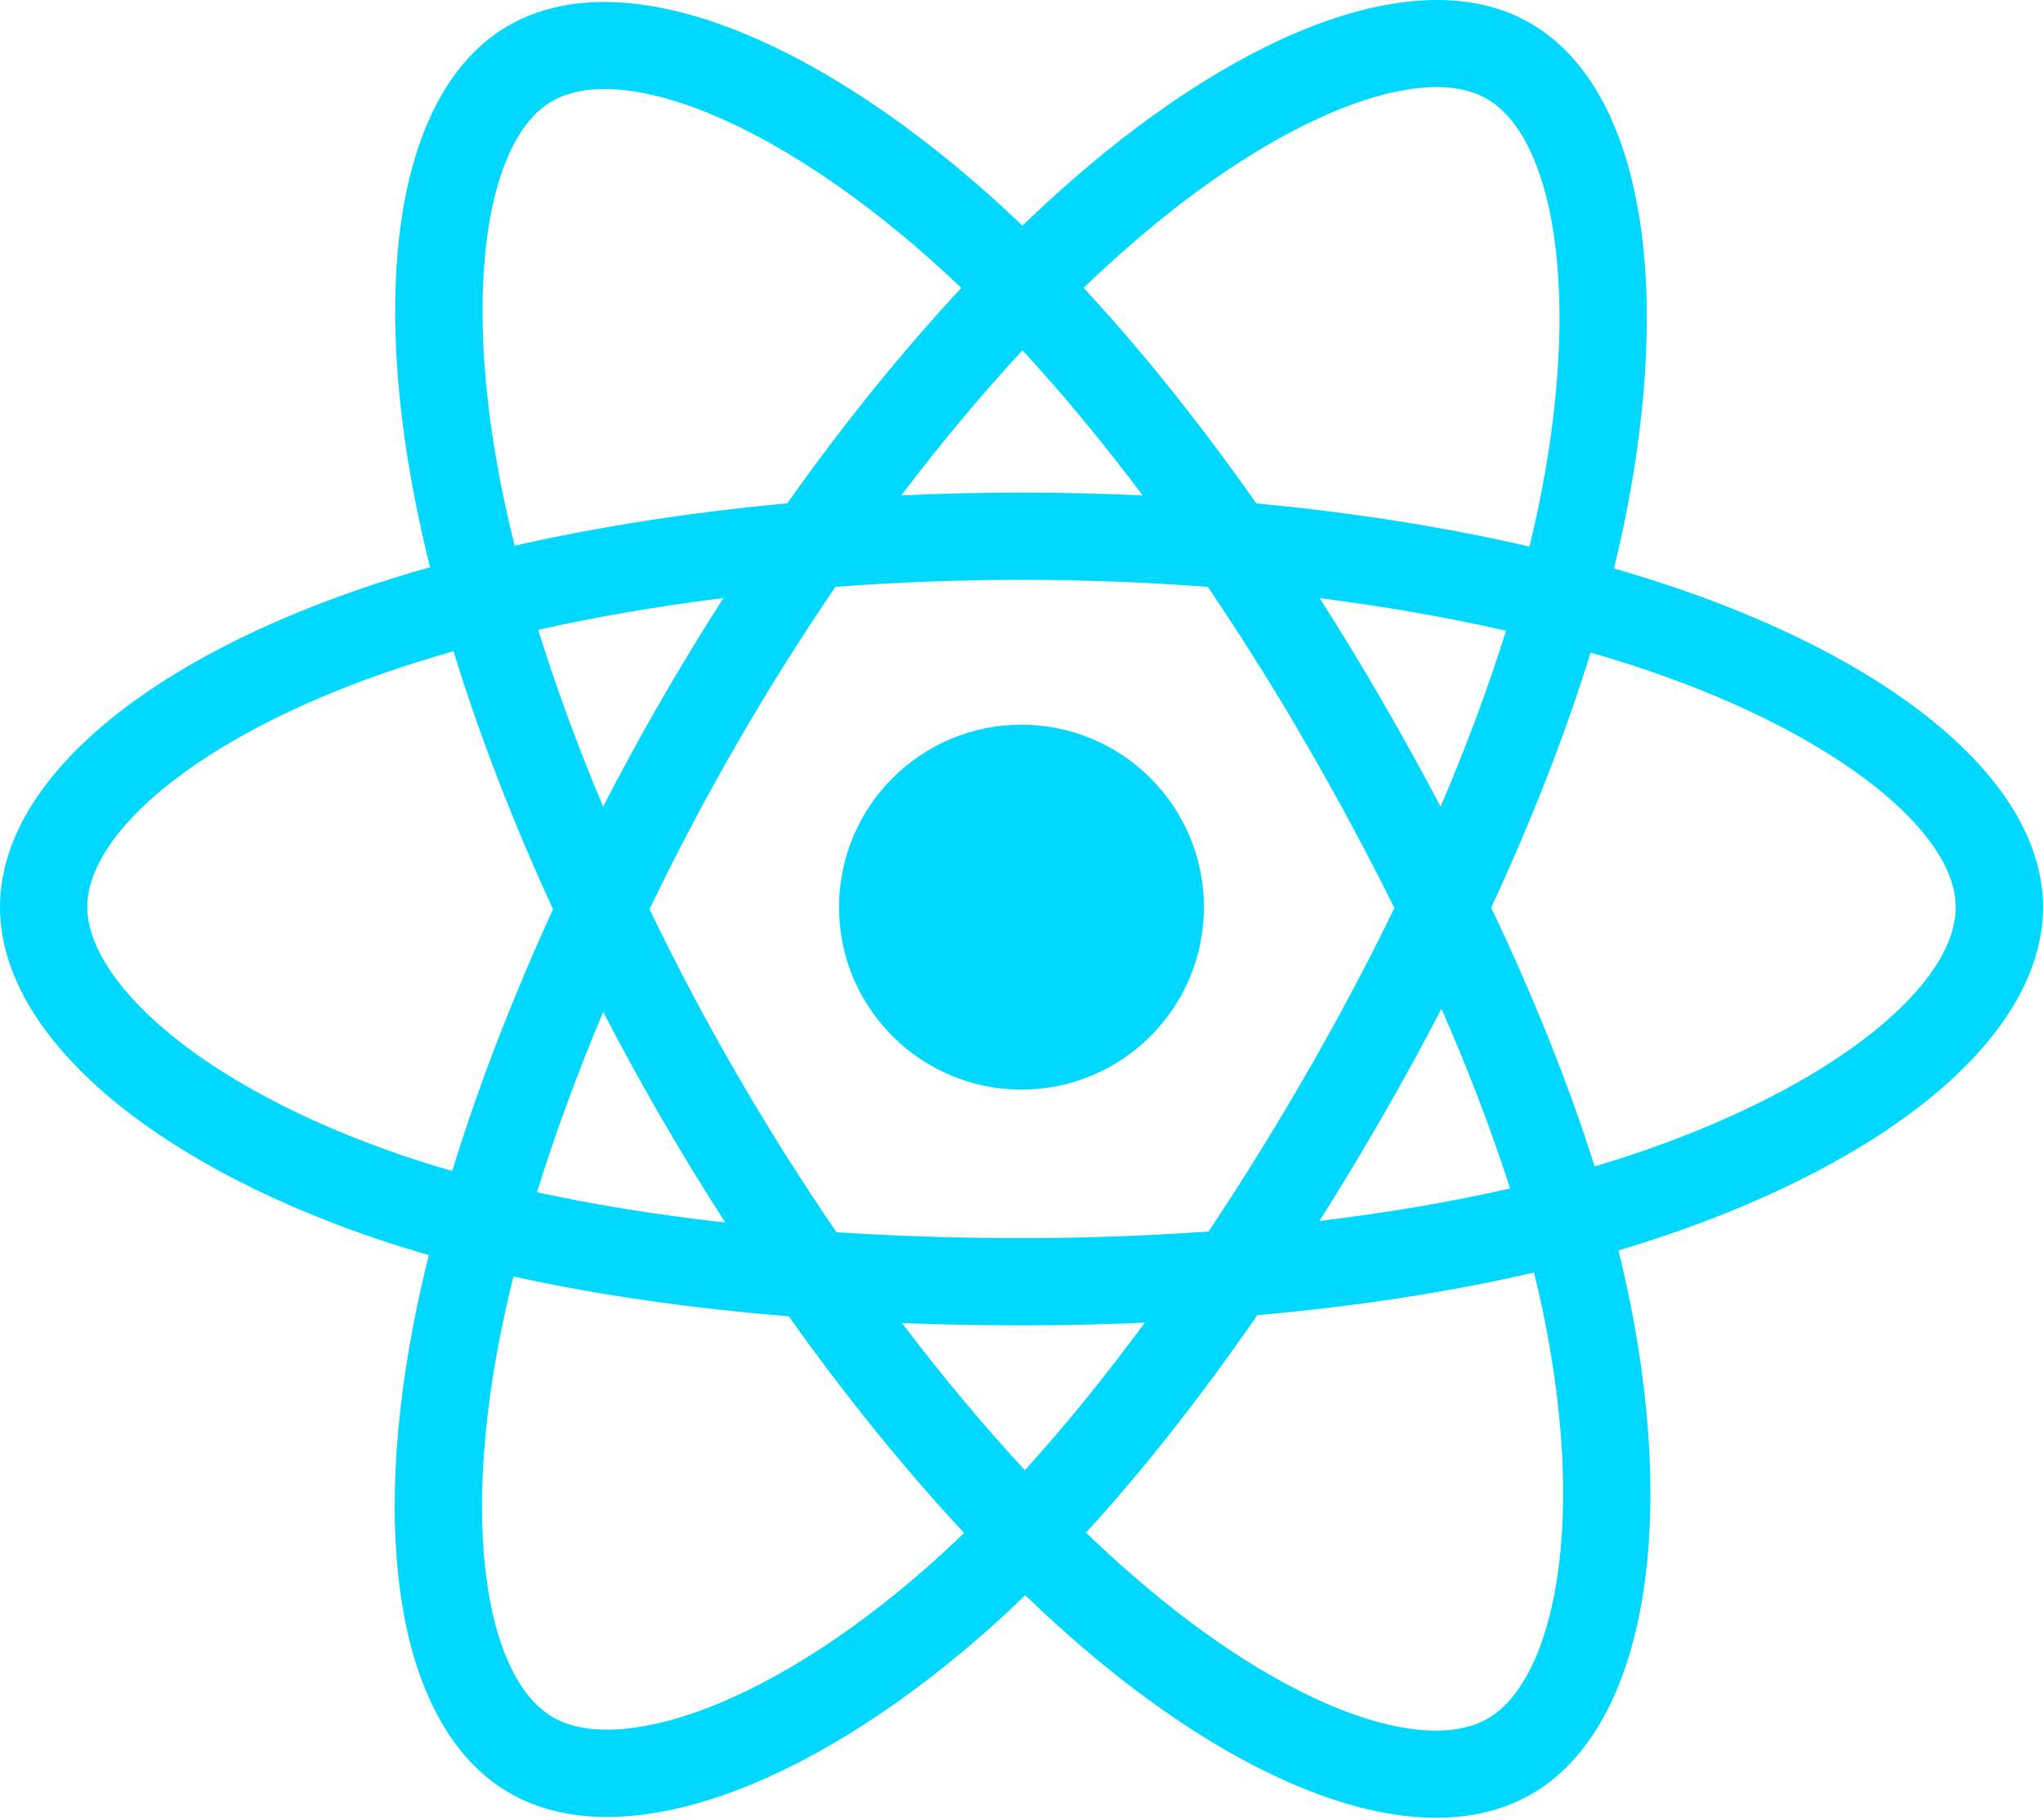
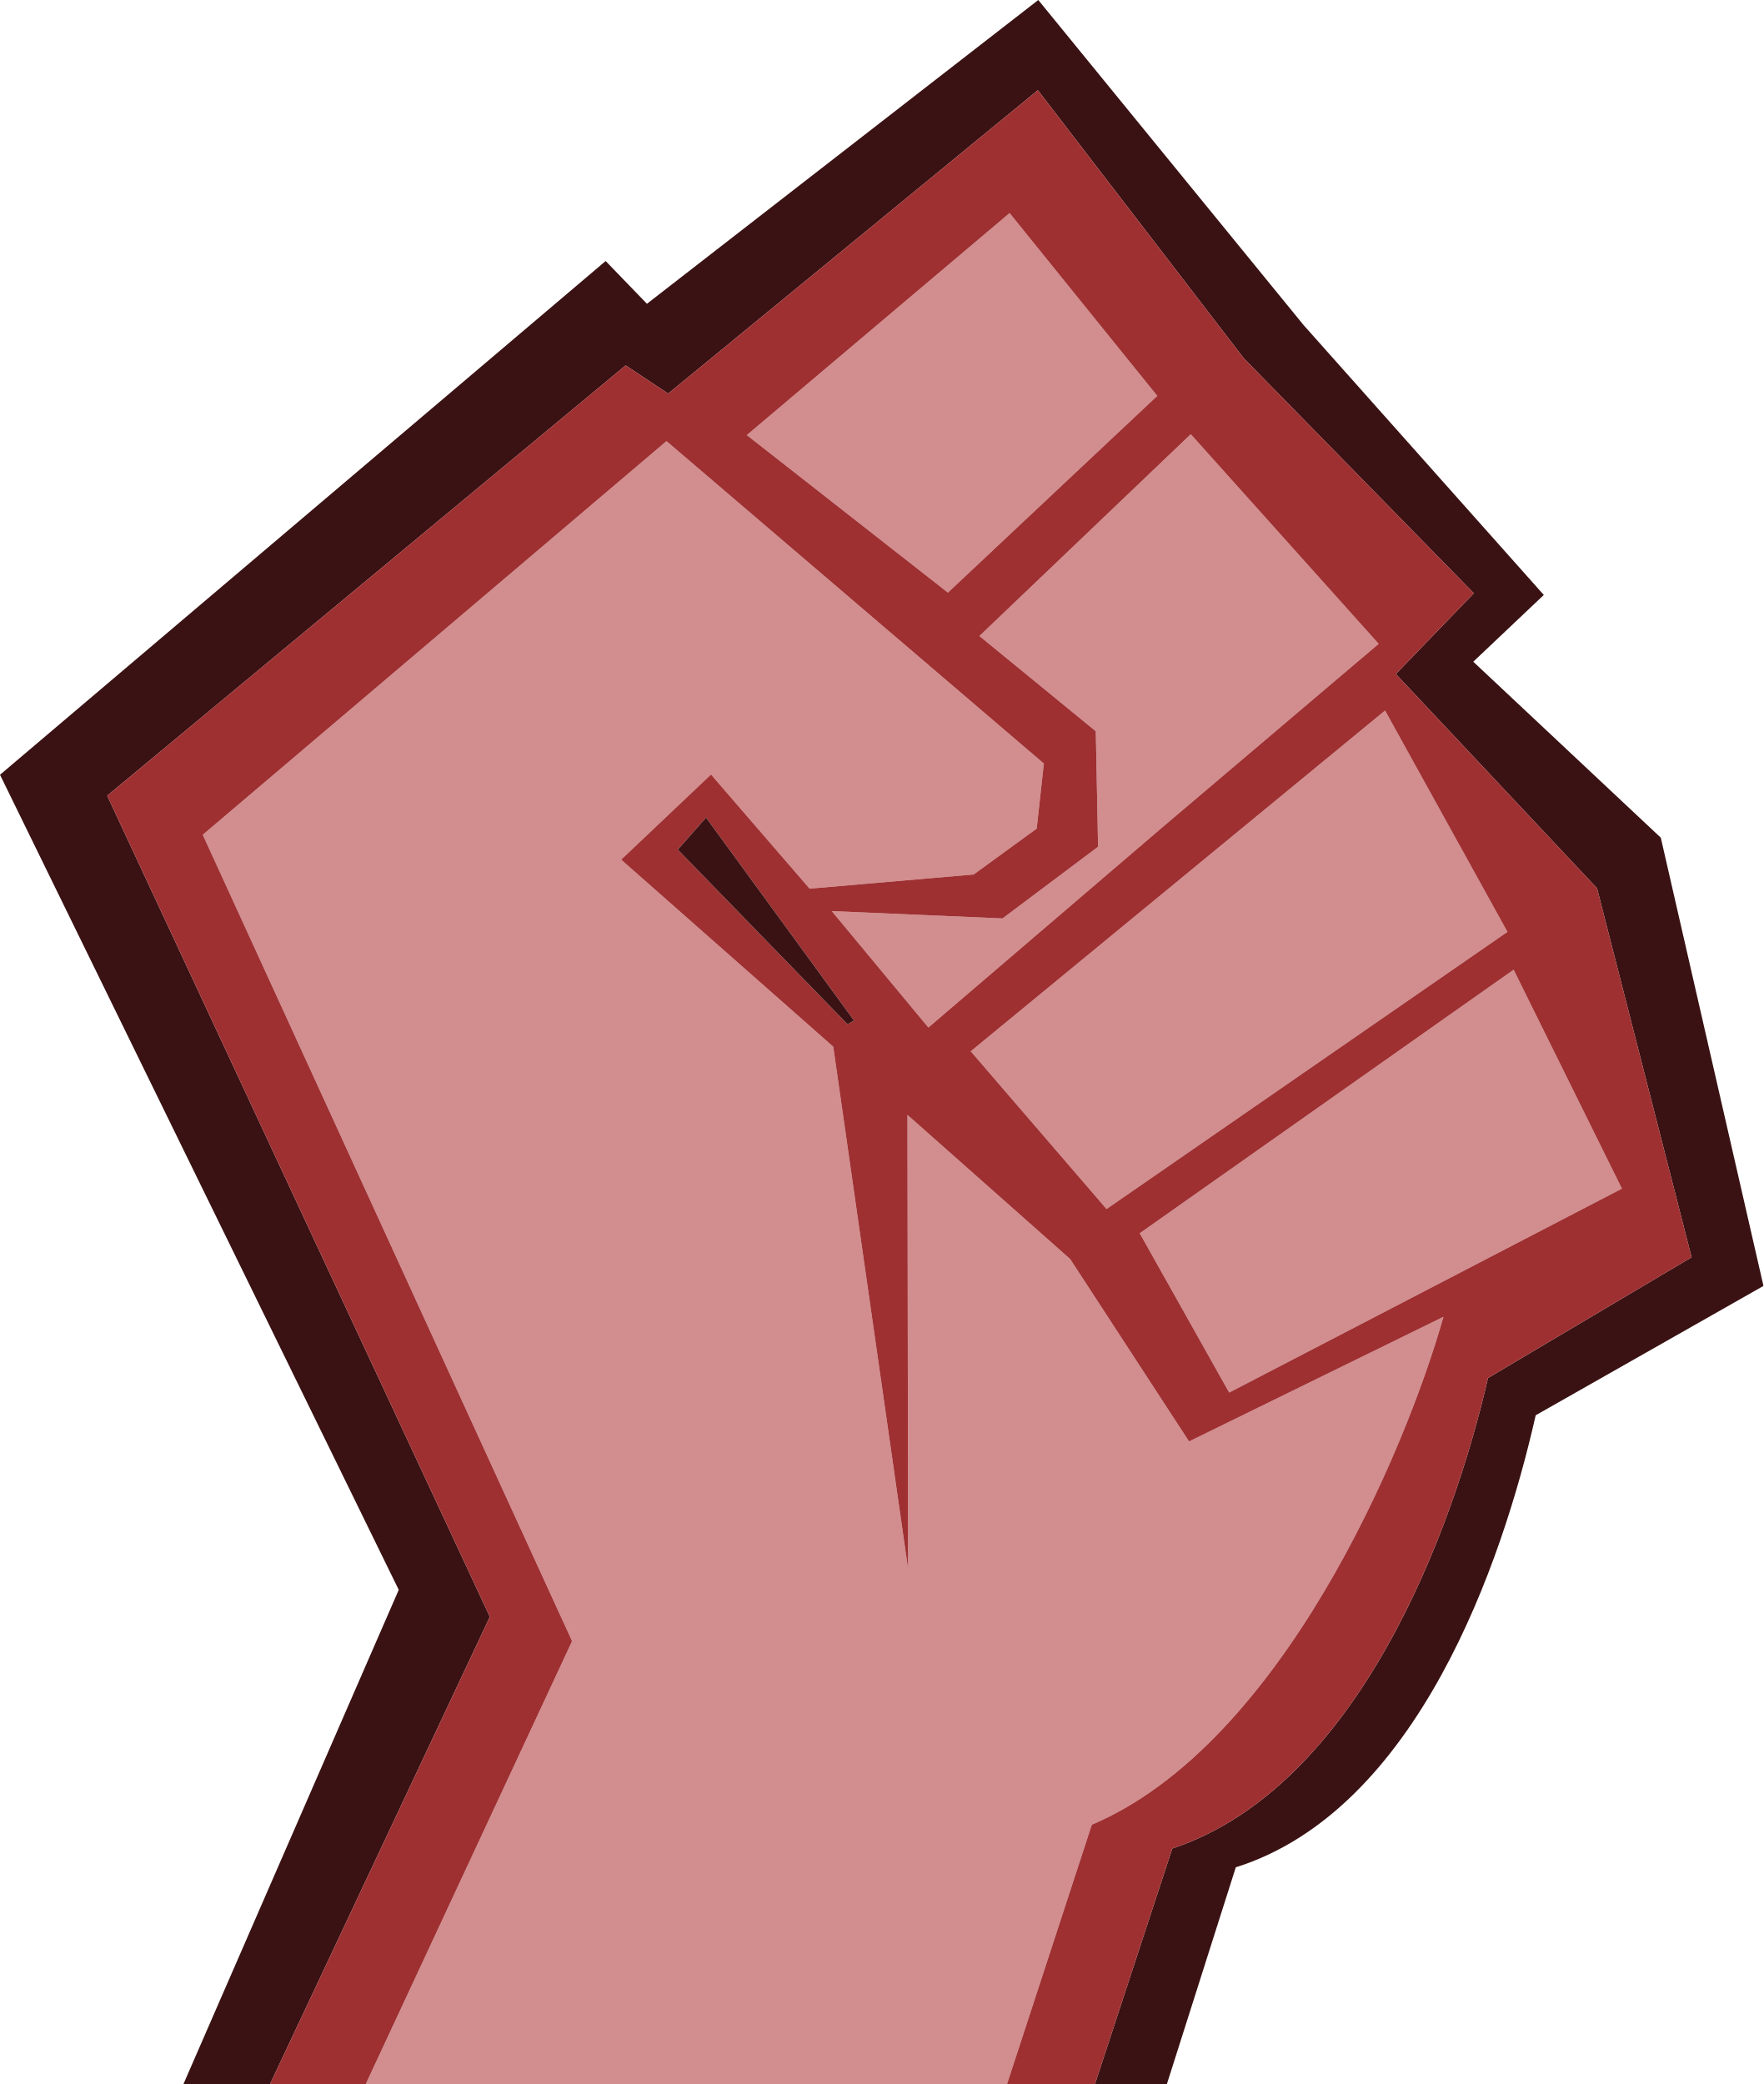
- <svg xmlns="http://www.w3.org/2000/svg" aria-hidden="true" role="img" class="iconify iconify--logos" width="35.93" height="32" preserveAspectRatio="xMidYMid meet" viewBox="0 0 256 228">
-   <path fill="#00D8FF" d="M210.483 73.824a171.49 171.49 0 0 0-8.24-2.597c.465-1.9.893-3.777 1.273-5.621c6.238-30.281 2.16-54.676-11.769-62.708c-13.355-7.7-35.196.329-57.254 19.526a171.23 171.23 0 0 0-6.375 5.848a155.866 155.866 0 0 0-4.241-3.917C100.759 3.829 77.587-4.822 63.673 3.233C50.33 10.957 46.379 33.89 51.995 62.588a170.974 170.974 0 0 0 1.892 8.48c-3.28.932-6.445 1.924-9.474 2.98C17.309 83.498 0 98.307 0 113.668c0 15.865 18.582 31.778 46.812 41.427a145.52 145.52 0 0 0 6.921 2.165a167.467 167.467 0 0 0-2.01 9.138c-5.354 28.2-1.173 50.591 12.134 58.266c13.744 7.926 36.812-.22 59.273-19.855a145.567 145.567 0 0 0 5.342-4.923a168.064 168.064 0 0 0 6.92 6.314c21.758 18.722 43.246 26.282 56.54 18.586c13.731-7.949 18.194-32.003 12.4-61.268a145.016 145.016 0 0 0-1.535-6.842c1.62-.48 3.21-.974 4.76-1.488c29.348-9.723 48.443-25.443 48.443-41.52c0-15.417-17.868-30.326-45.517-39.844Zm-6.365 70.984c-1.4.463-2.836.91-4.3 1.345c-3.24-10.257-7.612-21.163-12.963-32.432c5.106-11 9.31-21.767 12.459-31.957c2.619.758 5.16 1.557 7.61 2.4c23.69 8.156 38.14 20.213 38.14 29.504c0 9.896-15.606 22.743-40.946 31.14Zm-10.514 20.834c2.562 12.94 2.927 24.64 1.23 33.787c-1.524 8.219-4.59 13.698-8.382 15.893c-8.067 4.67-25.32-1.4-43.927-17.412a156.726 156.726 0 0 1-6.437-5.87c7.214-7.889 14.423-17.06 21.459-27.246c12.376-1.098 24.068-2.894 34.671-5.345a134.17 134.17 0 0 1 1.386 6.193ZM87.276 214.515c-7.882 2.783-14.16 2.863-17.955.675c-8.075-4.657-11.432-22.636-6.853-46.752a156.923 156.923 0 0 1 1.869-8.499c10.486 2.32 22.093 3.988 34.498 4.994c7.084 9.967 14.501 19.128 21.976 27.15a134.668 134.668 0 0 1-4.877 4.492c-9.933 8.682-19.886 14.842-28.658 17.94ZM50.35 144.747c-12.483-4.267-22.792-9.812-29.858-15.863c-6.35-5.437-9.555-10.836-9.555-15.216c0-9.322 13.897-21.212 37.076-29.293c2.813-.98 5.757-1.905 8.812-2.773c3.204 10.42 7.406 21.315 12.477 32.332c-5.137 11.18-9.399 22.249-12.634 32.792a134.718 134.718 0 0 1-6.318-1.979Zm12.378-84.26c-4.811-24.587-1.616-43.134 6.425-47.789c8.564-4.958 27.502 2.111 47.463 19.835a144.318 144.318 0 0 1 3.841 3.545c-7.438 7.987-14.787 17.08-21.808 26.988c-12.04 1.116-23.565 2.908-34.161 5.309a160.342 160.342 0 0 1-1.76-7.887Zm110.427 27.268a347.8 347.8 0 0 0-7.785-12.803c8.168 1.033 15.994 2.404 23.343 4.08c-2.206 7.072-4.956 14.465-8.193 22.045a381.151 381.151 0 0 0-7.365-13.322Zm-45.032-43.861c5.044 5.465 10.096 11.566 15.065 18.186a322.04 322.04 0 0 0-30.257-.006c4.974-6.559 10.069-12.652 15.192-18.18ZM82.802 87.83a323.167 323.167 0 0 0-7.227 13.238c-3.184-7.553-5.909-14.98-8.134-22.152c7.304-1.634 15.093-2.97 23.209-3.984a321.524 321.524 0 0 0-7.848 12.897Zm8.081 65.352c-8.385-.936-16.291-2.203-23.593-3.793c2.26-7.3 5.045-14.885 8.298-22.6a321.187 321.187 0 0 0 7.257 13.246c2.594 4.48 5.28 8.868 8.038 13.147Zm37.542 31.03c-5.184-5.592-10.354-11.779-15.403-18.433c4.902.192 9.899.29 14.978.29c5.218 0 10.376-.117 15.453-.343c-4.985 6.774-10.018 12.97-15.028 18.486Zm52.198-57.817c3.422 7.8 6.306 15.345 8.596 22.52c-7.422 1.694-15.436 3.058-23.88 4.071a382.417 382.417 0 0 0 7.859-13.026a347.403 347.403 0 0 0 7.425-13.565Zm-16.898 8.101a358.557 358.557 0 0 1-12.281 19.815a329.4 329.4 0 0 1-23.444.823c-7.967 0-15.716-.248-23.178-.732a310.202 310.202 0 0 1-12.513-19.846h.001a307.41 307.41 0 0 1-10.923-20.627a310.278 310.278 0 0 1 10.89-20.637l-.001.001a307.318 307.318 0 0 1 12.413-19.761c7.613-.576 15.42-.876 23.31-.876H128c7.926 0 15.743.303 23.354.883a329.357 329.357 0 0 1 12.335 19.695a358.489 358.489 0 0 1 11.036 20.54a329.472 329.472 0 0 1-11 20.722Zm22.56-122.124c8.572 4.944 11.906 24.881 6.52 51.026c-.344 1.668-.73 3.367-1.15 5.09c-10.622-2.452-22.155-4.275-34.23-5.408c-7.034-10.017-14.323-19.124-21.64-27.008a160.789 160.789 0 0 1 5.888-5.4c18.9-16.447 36.564-22.941 44.612-18.3ZM128 90.808c12.625 0 22.86 10.235 22.86 22.86s-10.235 22.86-22.86 22.86s-22.86-10.235-22.86-22.86s10.235-22.86 22.86-22.86Z" />
+ <svg xmlns="http://www.w3.org/2000/svg" width="1018" height="1203" viewBox="0 0 1018 1203" fill="none">
+   <path d="M657.885 711.911L873.692 559.786L936.192 686.147L709.516 803.862L657.885 711.911Z" fill="#D28D8E" />
+   <path d="M560.342 606.864L799.477 410.178L870.117 537.921L638.725 697.909L560.342 606.864Z" fill="#D28D8E" />
+   <path d="M565.352 367.14L632.518 422.113L633.837 488.787L578.697 530.171L480.133 525.948L535.885 593.139L670.609 477.837L795.785 371.655L687.338 250.656L565.352 367.14Z" fill="#D28D8E" />
+   <path d="M431.083 251.161L547.154 342.078L667.987 228.527L582.76 123.004L431.083 251.161Z" fill="#D28D8E" />
+   <path d="M186.897 1255.07L330.227 947.364L117.04 481.881L384.711 254.652L602.538 440.78L598.399 478.297L562.036 504.791L467.324 512.979L410.412 447.072L358.538 496.238L480.974 604.222L524.179 905.741L523.805 643.593L617.703 726.777L686.343 832.094L833.187 760.15C811.01 838.584 739.367 1007.02 630.216 1053.32L530.989 1356.92L186.897 1255.07Z" fill="#D28D8E" />
+   <path d="M282.757 933.313L138.185 1240.65L95.065 1227.89L230.161 917.744L0 447.236L349.589 150.679L373.431 175.355L599.322 9.45757e-06L752.476 187.672L891.109 343.444L850.404 381.978L958.648 483.56L1017.91 742.307L886.437 816.974C867.17 902.377 817.92 1044.94 713.329 1077.92L616.578 1382.26L577.041 1370.55L676.667 1067.07C784.163 1031.23 838.893 882.785 858.901 795.46L976.423 725.754L921.851 512.775L805.721 389.085L850.733 342.443L717.946 206.827L599.076 52.076L385.689 227.201L361.132 210.925L61.877 459.314L282.757 933.313Z" fill="#3A1213" />
+   <path fill-rule="evenodd" clip-rule="evenodd" d="M186.897 1255.07L330.227 947.364L117.04 481.881L384.711 254.652L602.538 440.78L598.399 478.297L562.036 504.791L467.324 512.979L410.412 447.072L358.538 496.238L480.974 604.222L524.179 905.741L523.805 643.593L617.703 726.777L686.343 832.094L833.187 760.15C811.01 838.584 739.367 1007.02 630.216 1053.32L530.989 1356.92L577.041 1370.55L676.667 1067.07C784.163 1031.23 838.893 882.785 858.901 795.46L976.423 725.754L921.851 512.775L805.721 389.085L850.733 342.443L717.946 206.827L599.076 52.076L385.689 227.201L361.132 210.925L61.877 459.314L282.757 933.313L138.185 1240.65L186.897 1255.07ZM431.083 251.161L547.154 342.078L667.987 228.527L582.76 123.004L431.083 251.161ZM565.352 367.14L632.518 422.113L633.837 488.787L578.697 530.171L480.133 525.948L535.885 593.139L670.609 477.837L795.785 371.655L687.338 250.656L565.352 367.14ZM560.342 606.864L799.477 410.178L870.117 537.921L638.725 697.909L560.342 606.864ZM657.885 711.911L873.692 559.786L936.192 686.147L709.516 803.862L657.885 711.911ZM492.953 589.109L407.551 471.959L391.251 490.461L489.221 591.27L492.953 589.109Z" fill="#9E3032" />
+   <path d="M407.551 471.959L492.953 589.109L489.221 591.27L391.251 490.461L407.551 471.959Z" fill="#3A1213" />
</svg>
